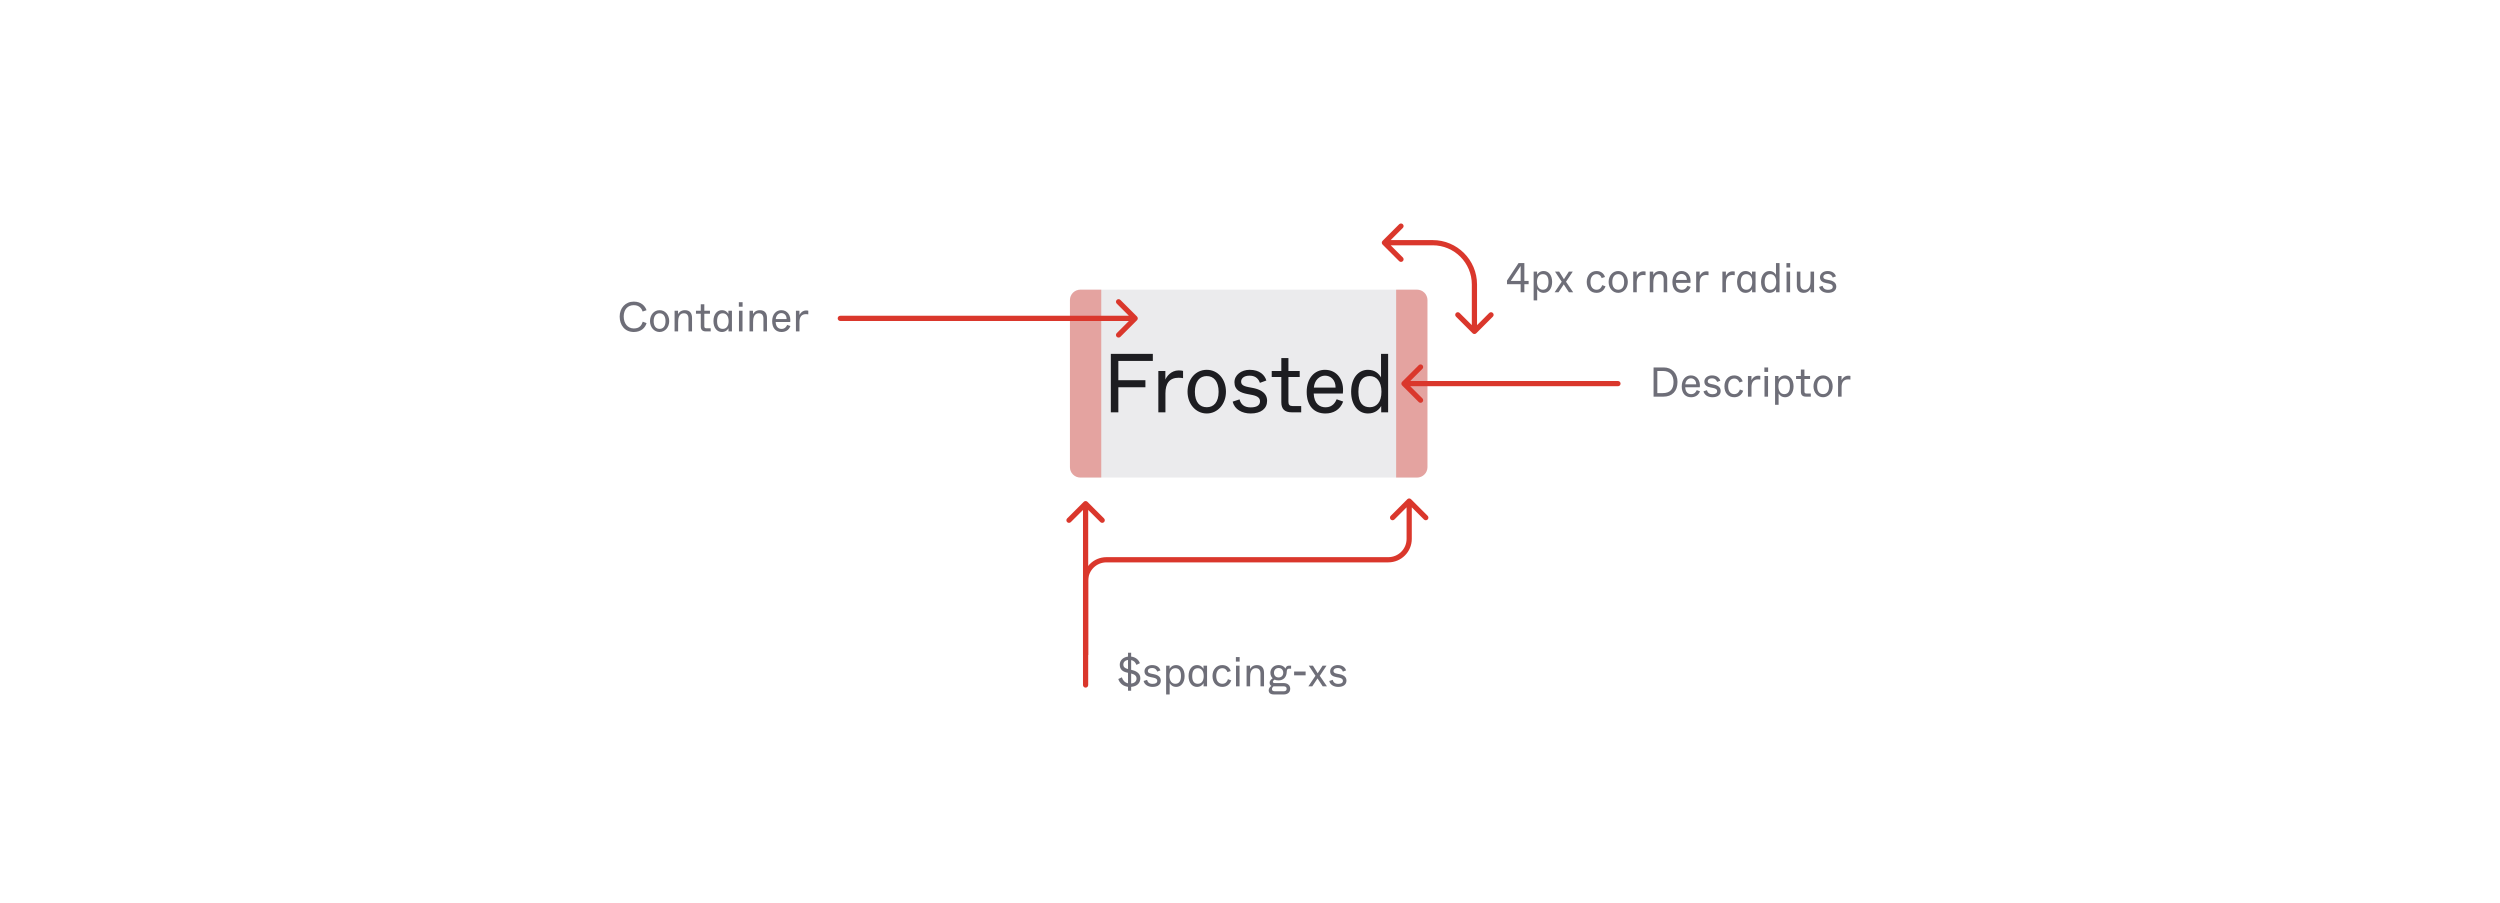
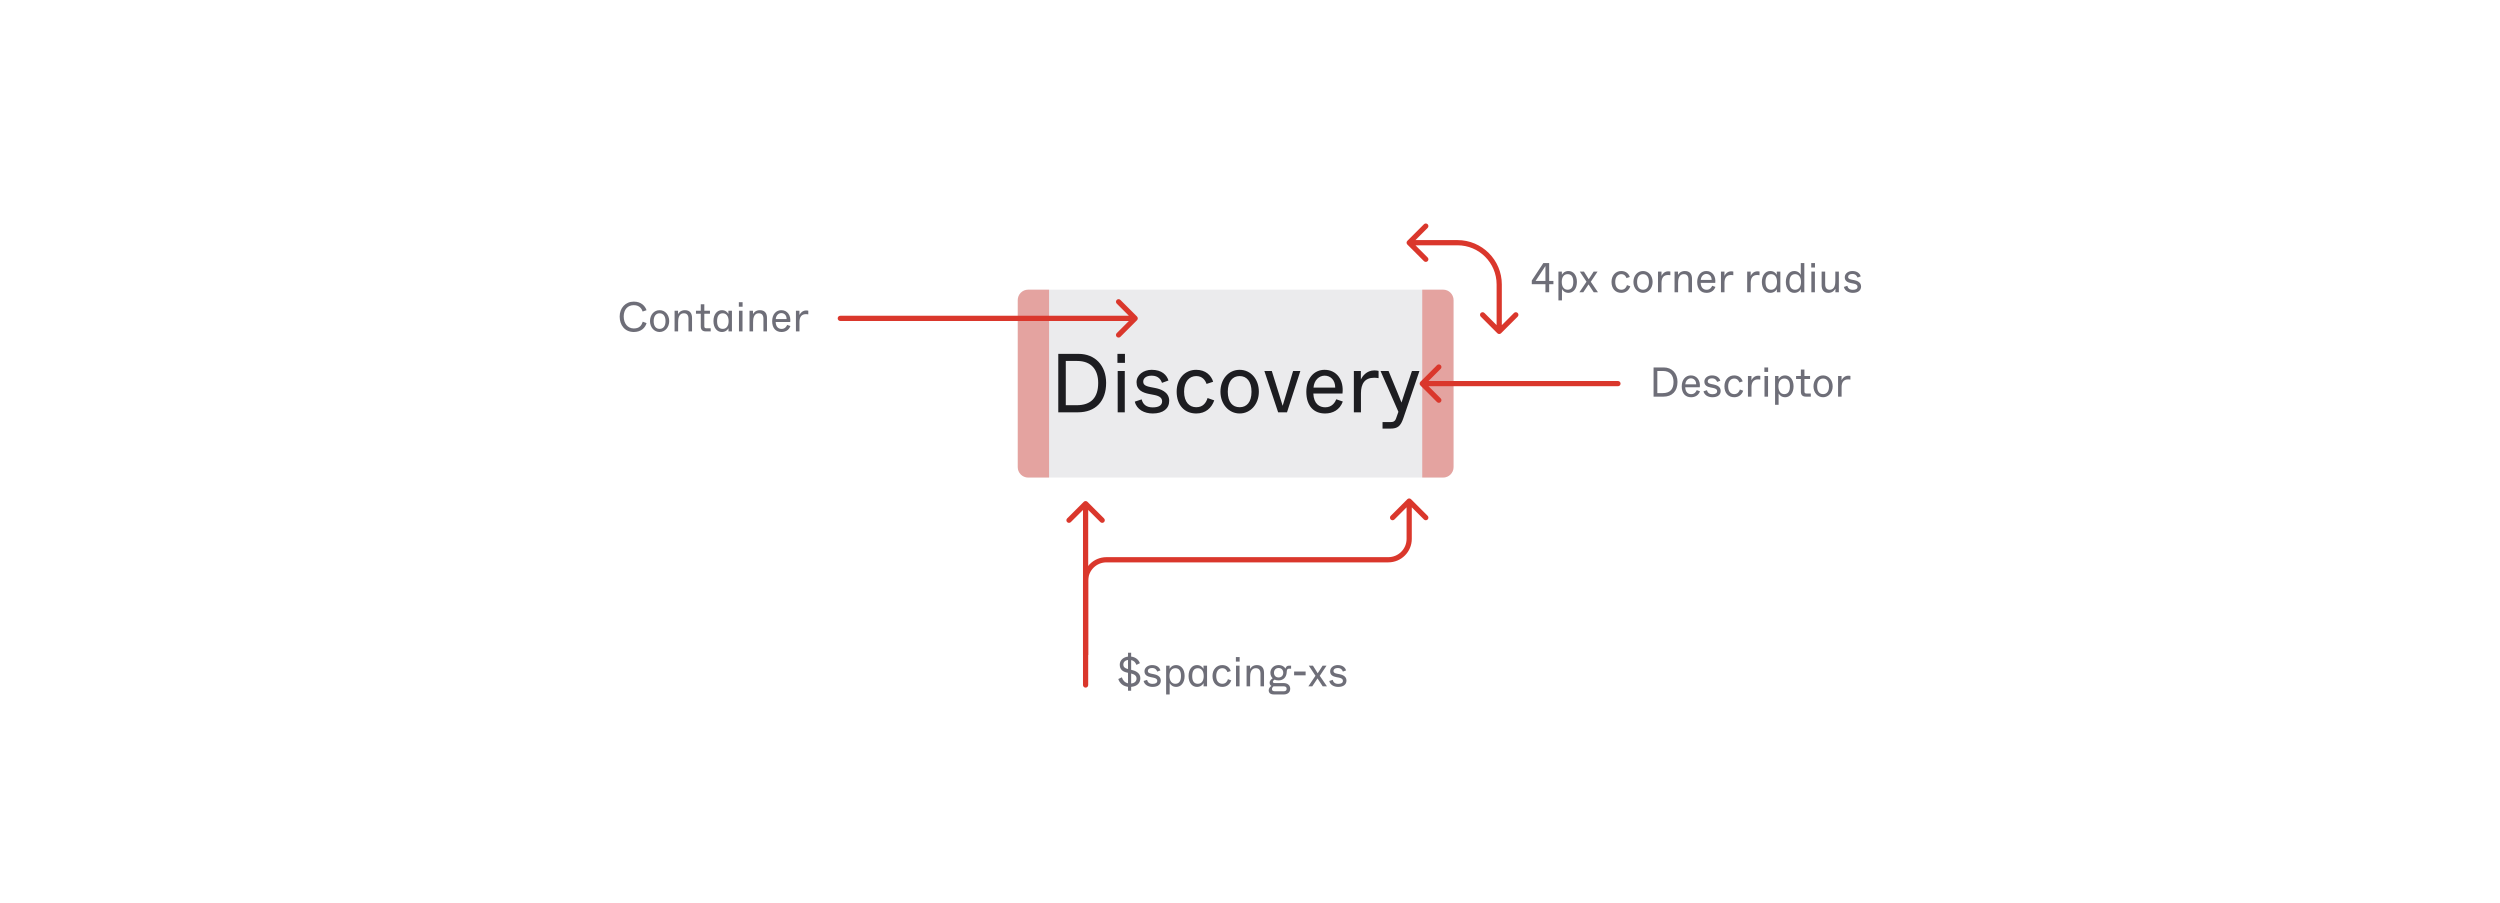
<svg xmlns="http://www.w3.org/2000/svg" width="958" height="346" viewBox="0 0 958 346" fill="none">
-   <rect x="410" y="111" width="137" height="72" rx="4" fill="#EBEBED" />
-   <path d="M425.671 158H428.551V148.4H438.919V145.68H428.551V138.32H441.767V135.6H425.671V158ZM443.876 158H446.596V150.736C446.596 147.024 448.068 144.752 451.652 144.752C452.292 144.752 452.836 144.816 453.348 144.912V142.128C452.964 142.032 452.484 141.936 451.716 141.936C448.708 141.936 447.076 144.272 446.564 145.456V142.16H443.876V158ZM462.425 158.448C466.585 158.448 469.785 154.864 469.785 150.096C469.785 145.328 466.713 141.712 462.425 141.712C458.137 141.712 455.065 145.328 455.065 150.096C455.065 154.864 458.265 158.448 462.425 158.448ZM462.425 156.048C459.737 156.048 457.881 154.128 457.881 150.128C457.881 146.128 459.737 144.112 462.425 144.112C465.113 144.112 466.969 146.128 466.969 150.128C466.969 154.128 465.113 156.048 462.425 156.048ZM479.251 158.448C483.251 158.448 485.555 156.56 485.555 153.584C485.555 149.968 481.811 149.008 480.211 148.688L478.387 148.336C476.115 147.888 475.603 147.248 475.603 146.192C475.603 145.04 476.627 143.952 478.835 143.952C481.523 143.952 482.419 145.648 482.803 146.704L485.267 145.808C484.627 143.728 482.771 141.712 478.835 141.712C475.731 141.712 473.043 143.632 473.043 146.48C473.043 149.488 475.347 150.48 477.971 150.992L479.795 151.344C482.099 151.792 482.835 152.624 482.835 153.808C482.835 155.312 481.555 156.112 479.251 156.112C476.755 156.112 475.475 154.928 474.995 153.04L472.371 153.904C473.075 156.944 476.019 158.448 479.251 158.448ZM494.973 158H498.621V155.6H495.325C494.205 155.6 493.725 155.12 493.725 154V144.464H498.045V142.16H493.725V137.2H491.005V142.16H487.325V144.464H491.005V154.16C491.005 156.784 492.349 158 494.973 158ZM507.891 158.448C510.867 158.448 513.523 157.104 514.707 153.872L512.211 153.008C511.795 154.032 510.675 156.08 507.987 156.08C505.779 156.08 503.571 154.8 503.411 150.8H514.579C515.187 145.616 512.339 141.712 507.731 141.712C503.699 141.712 500.723 144.944 500.723 150.16C500.723 155.536 503.571 158.448 507.891 158.448ZM503.475 148.528C503.699 145.648 505.651 143.952 507.731 143.952C509.907 143.952 511.795 145.52 511.795 148.528H503.475ZM524.186 158.448C526.97 158.448 528.506 156.912 529.274 155.568V158H531.93V135.6H529.21V141.52V144.624C528.442 143.28 526.97 141.712 524.186 141.712C520.538 141.712 517.754 144.88 517.754 150.096C517.754 155.312 520.538 158.448 524.186 158.448ZM524.89 156.048C522.362 156.048 520.538 154.544 520.538 150.128C520.538 145.712 522.362 144.112 524.89 144.112C527.482 144.112 529.37 146.128 529.37 150.128C529.37 154.128 527.482 156.048 524.89 156.048Z" fill="#1D1D21" />
+   <rect x="390" y="111" width="167" height="72" rx="4" fill="#EBEBED" />
+   <path d="M405.53 158H413.05C419.802 158 423.866 153.776 423.866 146.736C423.866 140.08 419.674 135.6 413.274 135.6H405.53V158ZM408.41 155.28V138.32H412.762C418.202 138.32 420.826 141.68 420.826 146.736C420.826 152.336 418.138 155.28 412.538 155.28H408.41ZM428.201 139.056H431.081V135.6H428.201V139.056ZM428.297 158H431.017V142.16H428.297V158ZM441.735 158.448C445.735 158.448 448.039 156.56 448.039 153.584C448.039 149.968 444.295 149.008 442.695 148.688L440.871 148.336C438.599 147.888 438.087 147.248 438.087 146.192C438.087 145.04 439.111 143.952 441.319 143.952C444.007 143.952 444.903 145.648 445.287 146.704L447.751 145.808C447.111 143.728 445.255 141.712 441.319 141.712C438.215 141.712 435.527 143.632 435.527 146.48C435.527 149.488 437.831 150.48 440.455 150.992L442.279 151.344C444.583 151.792 445.319 152.624 445.319 153.808C445.319 155.312 444.039 156.112 441.735 156.112C439.239 156.112 437.959 154.928 437.479 153.04L434.855 153.904C435.559 156.944 438.503 158.448 441.735 158.448ZM458.414 158.448C461.966 158.448 464.27 156.368 465.294 153.424L462.734 152.528C462.222 154.256 461.038 156.048 458.414 156.048C455.79 156.048 453.742 154.128 453.742 150.064C453.742 146.096 455.854 144.112 458.382 144.112C460.686 144.112 461.838 145.616 462.35 147.12L464.878 146.288C464.142 143.824 461.966 141.712 458.382 141.712C453.998 141.712 450.894 145.168 450.894 150.064C450.894 155.184 453.838 158.448 458.414 158.448ZM475.034 158.448C479.194 158.448 482.394 154.864 482.394 150.096C482.394 145.328 479.322 141.712 475.034 141.712C470.746 141.712 467.674 145.328 467.674 150.096C467.674 154.864 470.874 158.448 475.034 158.448ZM475.034 156.048C472.346 156.048 470.49 154.128 470.49 150.128C470.49 146.128 472.346 144.112 475.034 144.112C477.722 144.112 479.578 146.128 479.578 150.128C479.578 154.128 477.722 156.048 475.034 156.048ZM489.784 158H493.176L498.296 142.16H495.512L492.792 151.28L491.512 155.504C491.288 154.768 490.712 152.88 490.2 151.28L487.352 142.16H484.504L489.784 158ZM507.75 158.448C510.726 158.448 513.382 157.104 514.566 153.872L512.07 153.008C511.654 154.032 510.534 156.08 507.846 156.08C505.638 156.08 503.43 154.8 503.27 150.8H514.438C515.046 145.616 512.198 141.712 507.59 141.712C503.558 141.712 500.582 144.944 500.582 150.16C500.582 155.536 503.43 158.448 507.75 158.448ZM503.334 148.528C503.558 145.648 505.51 143.952 507.59 143.952C509.766 143.952 511.654 145.52 511.654 148.528H503.334ZM518.797 158H521.517V150.736C521.517 147.024 522.989 144.752 526.573 144.752C527.213 144.752 527.757 144.816 528.269 144.912V142.128C527.885 142.032 527.405 141.936 526.637 141.936C523.629 141.936 521.997 144.272 521.485 145.456V142.16H518.797V158ZM541.053 142.16L538.173 150.832C537.533 152.752 537.341 153.328 537.053 154.256C536.733 153.424 536.477 152.784 535.485 150.384L532.093 142.16H529.021L535.869 157.808L534.973 160.336C534.557 161.52 533.853 161.744 532.797 161.744H529.789V164.24H532.797C535.581 164.24 536.733 163.312 537.789 160.176L543.933 142.16H541.053Z" fill="#1D1D21" />
  <path d="M322 121C321.448 121 321 121.448 321 122C321 122.552 321.448 123 322 123L322 121ZM435.707 122.707C436.098 122.317 436.098 121.683 435.707 121.293L429.343 114.929C428.953 114.538 428.319 114.538 427.929 114.929C427.538 115.319 427.538 115.953 427.929 116.343L433.586 122L427.929 127.657C427.538 128.047 427.538 128.681 427.929 129.071C428.319 129.462 428.953 129.462 429.343 129.071L435.707 122.707ZM322 123L435 123L435 121L322 121L322 123Z" fill="#DA372C" />
  <path d="M242.881 127.224C245.649 127.224 247.265 125.608 247.761 123.816L246.305 123.272C245.889 124.616 245.089 125.864 242.881 125.864C240.561 125.864 239.009 123.976 239.009 121.272C239.009 118.568 240.577 116.936 242.881 116.936C245.137 116.936 245.969 118.472 246.257 119.384L247.745 118.872C247.297 117.384 245.777 115.576 242.881 115.576C239.649 115.576 237.457 118.04 237.457 121.288C237.457 124.536 239.377 127.224 242.881 127.224ZM252.759 127.224C254.839 127.224 256.439 125.432 256.439 123.048C256.439 120.664 254.903 118.856 252.759 118.856C250.615 118.856 249.079 120.664 249.079 123.048C249.079 125.432 250.679 127.224 252.759 127.224ZM252.759 126.024C251.415 126.024 250.487 125.064 250.487 123.064C250.487 121.064 251.415 120.056 252.759 120.056C254.103 120.056 255.031 121.064 255.031 123.064C255.031 125.064 254.103 126.024 252.759 126.024ZM258.5 127H259.86V123.64C259.86 122.472 259.908 120.056 262.084 120.056C263.14 120.056 263.828 120.664 263.828 122.152V127H265.188V121.832C265.188 120.072 264.388 118.856 262.42 118.856C260.708 118.856 259.94 120.072 259.828 120.424V119.08H258.5V127ZM270.518 127H272.342V125.8H270.694C270.134 125.8 269.894 125.56 269.894 125V120.232H272.054V119.08H269.894V116.6H268.534V119.08H266.694V120.232H268.534V125.08C268.534 126.392 269.206 127 270.518 127ZM276.609 127.224C278.001 127.224 278.769 126.456 279.153 125.784V127H280.481V119.08H279.121V120.312C278.737 119.64 278.001 118.856 276.609 118.856C274.785 118.856 273.393 120.44 273.393 123.048C273.393 125.656 274.785 127.224 276.609 127.224ZM276.961 126.024C275.697 126.024 274.785 125.272 274.785 123.064C274.785 120.856 275.697 120.056 276.961 120.056C278.257 120.056 279.201 121.064 279.201 123.064C279.201 125.064 278.257 126.024 276.961 126.024ZM283.124 117.528H284.564V115.8H283.124V117.528ZM283.172 127H284.532V119.08H283.172V127ZM287.219 127H288.579V123.64C288.579 122.472 288.627 120.056 290.803 120.056C291.859 120.056 292.547 120.664 292.547 122.152V127H293.907V121.832C293.907 120.072 293.107 118.856 291.139 118.856C289.427 118.856 288.659 120.072 288.547 120.424V119.08H287.219V127ZM299.477 127.224C300.965 127.224 302.293 126.552 302.885 124.936L301.637 124.504C301.429 125.016 300.869 126.04 299.525 126.04C298.421 126.04 297.317 125.4 297.237 123.4H302.821C303.125 120.808 301.701 118.856 299.397 118.856C297.381 118.856 295.893 120.472 295.893 123.08C295.893 125.768 297.317 127.224 299.477 127.224ZM297.269 122.264C297.381 120.824 298.357 119.976 299.397 119.976C300.485 119.976 301.429 120.76 301.429 122.264H297.269ZM305 127H306.36V123.368C306.36 121.512 307.096 120.376 308.888 120.376C309.208 120.376 309.48 120.408 309.736 120.456V119.064C309.544 119.016 309.304 118.968 308.92 118.968C307.416 118.968 306.6 120.136 306.344 120.728V119.08H305V127Z" fill="#6E6E78" />
  <path d="M633.648 152H637.408C640.784 152 642.816 149.888 642.816 146.368C642.816 143.04 640.72 140.8 637.52 140.8H633.648V152ZM635.088 150.64V142.16H637.264C639.984 142.16 641.296 143.84 641.296 146.368C641.296 149.168 639.952 150.64 637.152 150.64H635.088ZM648.024 152.224C649.512 152.224 650.84 151.552 651.432 149.936L650.184 149.504C649.976 150.016 649.416 151.04 648.072 151.04C646.968 151.04 645.864 150.4 645.784 148.4H651.368C651.672 145.808 650.248 143.856 647.944 143.856C645.928 143.856 644.44 145.472 644.44 148.08C644.44 150.768 645.864 152.224 648.024 152.224ZM645.816 147.264C645.928 145.824 646.904 144.976 647.944 144.976C649.032 144.976 649.976 145.76 649.976 147.264H645.816ZM656.219 152.224C658.219 152.224 659.371 151.28 659.371 149.792C659.371 147.984 657.499 147.504 656.699 147.344L655.787 147.168C654.651 146.944 654.395 146.624 654.395 146.096C654.395 145.52 654.907 144.976 656.011 144.976C657.355 144.976 657.803 145.824 657.995 146.352L659.227 145.904C658.907 144.864 657.979 143.856 656.011 143.856C654.459 143.856 653.115 144.816 653.115 146.24C653.115 147.744 654.267 148.24 655.579 148.496L656.491 148.672C657.643 148.896 658.011 149.312 658.011 149.904C658.011 150.656 657.371 151.056 656.219 151.056C654.971 151.056 654.331 150.464 654.091 149.52L652.779 149.952C653.131 151.472 654.603 152.224 656.219 152.224ZM664.559 152.224C666.335 152.224 667.487 151.184 667.999 149.712L666.719 149.264C666.463 150.128 665.871 151.024 664.559 151.024C663.247 151.024 662.223 150.064 662.223 148.032C662.223 146.048 663.279 145.056 664.543 145.056C665.695 145.056 666.271 145.808 666.527 146.56L667.791 146.144C667.423 144.912 666.335 143.856 664.543 143.856C662.351 143.856 660.799 145.584 660.799 148.032C660.799 150.592 662.271 152.224 664.559 152.224ZM669.813 152H671.173V148.368C671.173 146.512 671.909 145.376 673.701 145.376C674.021 145.376 674.293 145.408 674.549 145.456V144.064C674.357 144.016 674.117 143.968 673.733 143.968C672.229 143.968 671.413 145.136 671.157 145.728V144.08H669.813V152ZM676.109 142.528H677.549V140.8H676.109V142.528ZM676.157 152H677.517V144.08H676.157V152ZM680.203 155.12H681.563V152.32V150.768C681.947 151.44 682.683 152.224 684.075 152.224C685.899 152.224 687.291 150.64 687.291 148.032C687.291 145.424 685.899 143.856 684.075 143.856C682.683 143.856 681.915 144.624 681.531 145.296V144.08H680.203V155.12ZM683.723 151.024C682.427 151.024 681.483 150.016 681.483 148.016C681.483 146.016 682.427 145.056 683.723 145.056C684.987 145.056 685.899 145.808 685.899 148.016C685.899 150.224 684.987 151.024 683.723 151.024ZM692.08 152H693.904V150.8H692.256C691.696 150.8 691.456 150.56 691.456 150V145.232H693.616V144.08H691.456V141.6H690.096V144.08H688.256V145.232H690.096V150.08C690.096 151.392 690.768 152 692.08 152ZM698.603 152.224C700.683 152.224 702.283 150.432 702.283 148.048C702.283 145.664 700.747 143.856 698.603 143.856C696.459 143.856 694.923 145.664 694.923 148.048C694.923 150.432 696.523 152.224 698.603 152.224ZM698.603 151.024C697.259 151.024 696.331 150.064 696.331 148.064C696.331 146.064 697.259 145.056 698.603 145.056C699.947 145.056 700.875 146.064 700.875 148.064C700.875 150.064 699.947 151.024 698.603 151.024ZM704.344 152H705.704V148.368C705.704 146.512 706.44 145.376 708.232 145.376C708.552 145.376 708.824 145.408 709.08 145.456V144.064C708.888 144.016 708.648 143.968 708.264 143.968C706.76 143.968 705.944 145.136 705.688 145.728V144.08H704.344V152Z" fill="#6E6E78" />
-   <path d="M620 148C620.552 148 621 147.552 621 147C621 146.448 620.552 146 620 146V148ZM537.293 146.293C536.902 146.683 536.902 147.317 537.293 147.707L543.657 154.071C544.047 154.462 544.681 154.462 545.071 154.071C545.462 153.681 545.462 153.047 545.071 152.657L539.414 147L545.071 141.343C545.462 140.953 545.462 140.319 545.071 139.929C544.681 139.538 544.047 139.538 543.657 139.929L537.293 146.293ZM620 146H538V148H620V146Z" fill="#DA372C" />
-   <path opacity="0.4" d="M535 111H543C545.209 111 547 112.791 547 115V179C547 181.209 545.209 183 543 183H535V111Z" fill="#DA372C" />
-   <path opacity="0.4" d="M410 115C410 112.791 411.791 111 414 111H422V183H414C411.791 183 410 181.209 410 179V115Z" fill="#DA372C" />
-   <path d="M529.793 92.293C529.402 92.683 529.402 93.317 529.793 93.707L536.157 100.071C536.547 100.462 537.181 100.462 537.571 100.071C537.962 99.68 537.962 99.047 537.571 98.657L531.914 93L537.571 87.343C537.962 86.953 537.962 86.32 537.571 85.929C537.181 85.538 536.547 85.538 536.157 85.929L529.793 92.293ZM564.293 127.707C564.683 128.098 565.317 128.098 565.707 127.707L572.071 121.343C572.462 120.953 572.462 120.319 572.071 119.929C571.681 119.538 571.047 119.538 570.657 119.929L565 125.586L559.343 119.929C558.953 119.538 558.319 119.538 557.929 119.929C557.538 120.319 557.538 120.953 557.929 121.343L564.293 127.707ZM549 92H530.5V94H549V92ZM564 109V127H566V109H564ZM549 94C557.284 94 564 100.716 564 109H566C566 99.611 558.389 92 549 92V94Z" fill="#DA372C" />
-   <path d="M582.713 112H584.137V108.896H585.769V107.648H584.137V100.8H581.913L577.481 107.504V108.896H582.713V112ZM582.713 107.648H581.065H578.937L582.713 101.936V104.384V107.648ZM587.689 115.12H589.049V112.32V110.768C589.433 111.44 590.169 112.224 591.561 112.224C593.385 112.224 594.777 110.64 594.777 108.032C594.777 105.424 593.385 103.856 591.561 103.856C590.169 103.856 589.401 104.624 589.017 105.296V104.08H587.689V115.12ZM591.209 111.024C589.913 111.024 588.969 110.016 588.969 108.016C588.969 106.016 589.913 105.056 591.209 105.056C592.473 105.056 593.385 105.808 593.385 108.016C593.385 110.224 592.473 111.024 591.209 111.024ZM595.727 112H597.215L598.223 110.496L599.231 108.976C599.455 109.328 599.631 109.6 600.223 110.496L601.215 112H602.847L600.095 107.968L602.687 104.08H601.183L600.319 105.44C599.711 106.384 599.519 106.672 599.295 106.992C599.103 106.672 598.927 106.384 598.335 105.44L597.471 104.08H595.887L598.447 107.952L595.727 112ZM611.794 112.224C613.57 112.224 614.722 111.184 615.234 109.712L613.954 109.264C613.698 110.128 613.106 111.024 611.794 111.024C610.482 111.024 609.458 110.064 609.458 108.032C609.458 106.048 610.514 105.056 611.778 105.056C612.93 105.056 613.506 105.808 613.762 106.56L615.026 106.144C614.658 104.912 613.57 103.856 611.778 103.856C609.586 103.856 608.034 105.584 608.034 108.032C608.034 110.592 609.506 112.224 611.794 112.224ZM620.104 112.224C622.184 112.224 623.784 110.432 623.784 108.048C623.784 105.664 622.248 103.856 620.104 103.856C617.96 103.856 616.424 105.664 616.424 108.048C616.424 110.432 618.024 112.224 620.104 112.224ZM620.104 111.024C618.76 111.024 617.832 110.064 617.832 108.064C617.832 106.064 618.76 105.056 620.104 105.056C621.448 105.056 622.376 106.064 622.376 108.064C622.376 110.064 621.448 111.024 620.104 111.024ZM625.845 112H627.205V108.368C627.205 106.512 627.941 105.376 629.733 105.376C630.053 105.376 630.325 105.408 630.581 105.456V104.064C630.389 104.016 630.149 103.968 629.765 103.968C628.261 103.968 627.445 105.136 627.189 105.728V104.08H625.845V112ZM632.189 112H633.549V108.64C633.549 107.472 633.597 105.056 635.773 105.056C636.829 105.056 637.517 105.664 637.517 107.152V112H638.877V106.832C638.877 105.072 638.077 103.856 636.109 103.856C634.397 103.856 633.629 105.072 633.517 105.424V104.08H632.189V112ZM644.446 112.224C645.934 112.224 647.262 111.552 647.854 109.936L646.606 109.504C646.398 110.016 645.838 111.04 644.494 111.04C643.39 111.04 642.286 110.4 642.206 108.4H647.79C648.094 105.808 646.67 103.856 644.366 103.856C642.35 103.856 640.862 105.472 640.862 108.08C640.862 110.768 642.286 112.224 644.446 112.224ZM642.238 107.264C642.35 105.824 643.326 104.976 644.366 104.976C645.454 104.976 646.398 105.76 646.398 107.264H642.238ZM649.97 112H651.33V108.368C651.33 106.512 652.066 105.376 653.858 105.376C654.178 105.376 654.45 105.408 654.706 105.456V104.064C654.514 104.016 654.274 103.968 653.89 103.968C652.386 103.968 651.57 105.136 651.314 105.728V104.08H649.97V112ZM660.017 112H661.377V108.368C661.377 106.512 662.113 105.376 663.905 105.376C664.225 105.376 664.497 105.408 664.753 105.456V104.064C664.561 104.016 664.321 103.968 663.937 103.968C662.433 103.968 661.617 105.136 661.361 105.728V104.08H660.017V112ZM668.86 112.224C670.252 112.224 671.02 111.456 671.404 110.784V112H672.732V104.08H671.372V105.312C670.988 104.64 670.252 103.856 668.86 103.856C667.036 103.856 665.644 105.44 665.644 108.048C665.644 110.656 667.036 112.224 668.86 112.224ZM669.212 111.024C667.948 111.024 667.036 110.272 667.036 108.064C667.036 105.856 667.948 105.056 669.212 105.056C670.508 105.056 671.452 106.064 671.452 108.064C671.452 110.064 670.508 111.024 669.212 111.024ZM678.047 112.224C679.439 112.224 680.207 111.456 680.591 110.784V112H681.919V100.8H680.559V103.76V105.312C680.175 104.64 679.439 103.856 678.047 103.856C676.223 103.856 674.831 105.44 674.831 108.048C674.831 110.656 676.223 112.224 678.047 112.224ZM678.399 111.024C677.135 111.024 676.223 110.272 676.223 108.064C676.223 105.856 677.135 105.056 678.399 105.056C679.695 105.056 680.639 106.064 680.639 108.064C680.639 110.064 679.695 111.024 678.399 111.024ZM684.563 102.528H686.003V100.8H684.563V102.528ZM684.611 112H685.971V104.08H684.611V112ZM691.185 112.224C692.833 112.224 693.585 111.056 693.825 110.624V112H695.153V104.08H693.793V107.44C693.793 108.656 693.761 111.024 691.617 111.024C690.577 111.024 689.905 110.416 689.905 108.928V104.08H688.545V109.248C688.545 111.008 689.329 112.224 691.185 112.224ZM700.517 112.224C702.517 112.224 703.669 111.28 703.669 109.792C703.669 107.984 701.797 107.504 700.997 107.344L700.085 107.168C698.949 106.944 698.693 106.624 698.693 106.096C698.693 105.52 699.205 104.976 700.309 104.976C701.653 104.976 702.101 105.824 702.293 106.352L703.525 105.904C703.205 104.864 702.277 103.856 700.309 103.856C698.757 103.856 697.413 104.816 697.413 106.24C697.413 107.744 698.565 108.24 699.877 108.496L700.789 108.672C701.941 108.896 702.309 109.312 702.309 109.904C702.309 110.656 701.669 111.056 700.517 111.056C699.269 111.056 698.629 110.464 698.389 109.52L697.077 109.952C697.429 111.472 698.901 112.224 700.517 112.224Z" fill="#6E6E78" />
+   <path d="M620 148C620.552 148 621 147.552 621 147C621 146.448 620.552 146 620 146V148ZM544.293 146.293C543.902 146.683 543.902 147.317 544.293 147.707L550.657 154.071C551.047 154.462 551.681 154.462 552.071 154.071C552.462 153.681 552.462 153.047 552.071 152.657L546.414 147L552.071 141.343C552.462 140.953 552.462 140.319 552.071 139.929C551.681 139.538 551.047 139.538 550.657 139.929L544.293 146.293ZM620 146H545V148H620V146Z" fill="#DA372C" />
+   <path opacity="0.4" d="M545 111H553C555.209 111 557 112.791 557 115V179C557 181.209 555.209 183 553 183H545V111Z" fill="#DA372C" />
+   <path opacity="0.4" d="M390 115C390 112.791 391.791 111 394 111H402V183H394C391.791 183 390 181.209 390 179V115Z" fill="#DA372C" />
+   <path d="M539.293 92.293C538.902 92.683 538.902 93.317 539.293 93.707L545.657 100.071C546.047 100.462 546.681 100.462 547.071 100.071C547.462 99.68 547.462 99.047 547.071 98.657L541.414 93L547.071 87.343C547.462 86.953 547.462 86.32 547.071 85.929C546.681 85.538 546.047 85.538 545.657 85.929L539.293 92.293ZM573.793 127.707C574.183 128.098 574.817 128.098 575.207 127.707L581.571 121.343C581.962 120.953 581.962 120.319 581.571 119.929C581.181 119.538 580.547 119.538 580.157 119.929L574.5 125.586L568.843 119.929C568.453 119.538 567.819 119.538 567.429 119.929C567.038 120.319 567.038 120.953 567.429 121.343L573.793 127.707ZM558.5 92H540V94H558.5V92ZM573.5 109V127H575.5V109H573.5ZM558.5 94C566.784 94 573.5 100.716 573.5 109H575.5C575.5 99.611 567.889 92 558.5 92V94Z" fill="#DA372C" />
+   <path d="M592.212 112H593.636V108.896H595.268V107.648H593.636V100.8H591.412L586.98 107.504V108.896H592.212V112ZM592.212 107.648H590.564H588.436L592.212 101.936V104.384V107.648ZM597.188 115.12H598.548V112.32V110.768C598.932 111.44 599.668 112.224 601.06 112.224C602.884 112.224 604.276 110.64 604.276 108.032C604.276 105.424 602.884 103.856 601.06 103.856C599.668 103.856 598.9 104.624 598.516 105.296V104.08H597.188V115.12ZM600.708 111.024C599.412 111.024 598.468 110.016 598.468 108.016C598.468 106.016 599.412 105.056 600.708 105.056C601.972 105.056 602.884 105.808 602.884 108.016C602.884 110.224 601.972 111.024 600.708 111.024ZM605.226 112H606.714L607.722 110.496L608.73 108.976C608.954 109.328 609.13 109.6 609.722 110.496L610.714 112H612.346L609.594 107.968L612.186 104.08H610.682L609.818 105.44C609.21 106.384 609.018 106.672 608.794 106.992C608.602 106.672 608.426 106.384 607.834 105.44L606.97 104.08H605.386L607.946 107.952L605.226 112ZM621.293 112.224C623.069 112.224 624.221 111.184 624.733 109.712L623.453 109.264C623.197 110.128 622.605 111.024 621.293 111.024C619.981 111.024 618.957 110.064 618.957 108.032C618.957 106.048 620.013 105.056 621.277 105.056C622.429 105.056 623.005 105.808 623.261 106.56L624.525 106.144C624.157 104.912 623.069 103.856 621.277 103.856C619.085 103.856 617.533 105.584 617.533 108.032C617.533 110.592 619.005 112.224 621.293 112.224ZM629.604 112.224C631.684 112.224 633.284 110.432 633.284 108.048C633.284 105.664 631.748 103.856 629.604 103.856C627.46 103.856 625.924 105.664 625.924 108.048C625.924 110.432 627.524 112.224 629.604 112.224ZM629.604 111.024C628.26 111.024 627.332 110.064 627.332 108.064C627.332 106.064 628.26 105.056 629.604 105.056C630.948 105.056 631.876 106.064 631.876 108.064C631.876 110.064 630.948 111.024 629.604 111.024ZM635.344 112H636.704V108.368C636.704 106.512 637.44 105.376 639.232 105.376C639.552 105.376 639.824 105.408 640.08 105.456V104.064C639.888 104.016 639.648 103.968 639.264 103.968C637.76 103.968 636.944 105.136 636.688 105.728V104.08H635.344V112ZM641.688 112H643.048V108.64C643.048 107.472 643.096 105.056 645.272 105.056C646.328 105.056 647.016 105.664 647.016 107.152V112H648.376V106.832C648.376 105.072 647.576 103.856 645.608 103.856C643.896 103.856 643.128 105.072 643.016 105.424V104.08H641.688V112ZM653.946 112.224C655.434 112.224 656.762 111.552 657.354 109.936L656.106 109.504C655.898 110.016 655.338 111.04 653.994 111.04C652.89 111.04 651.786 110.4 651.706 108.4H657.29C657.594 105.808 656.17 103.856 653.866 103.856C651.85 103.856 650.362 105.472 650.362 108.08C650.362 110.768 651.786 112.224 653.946 112.224ZM651.738 107.264C651.85 105.824 652.826 104.976 653.866 104.976C654.954 104.976 655.898 105.76 655.898 107.264H651.738ZM659.469 112H660.829V108.368C660.829 106.512 661.565 105.376 663.357 105.376C663.677 105.376 663.949 105.408 664.205 105.456V104.064C664.013 104.016 663.773 103.968 663.389 103.968C661.885 103.968 661.069 105.136 660.813 105.728V104.08H659.469V112ZM669.516 112H670.876V108.368C670.876 106.512 671.612 105.376 673.404 105.376C673.724 105.376 673.996 105.408 674.252 105.456V104.064C674.06 104.016 673.82 103.968 673.436 103.968C671.932 103.968 671.116 105.136 670.86 105.728V104.08H669.516V112ZM678.359 112.224C679.751 112.224 680.519 111.456 680.903 110.784V112H682.231V104.08H680.871V105.312C680.487 104.64 679.751 103.856 678.359 103.856C676.535 103.856 675.143 105.44 675.143 108.048C675.143 110.656 676.535 112.224 678.359 112.224ZM678.711 111.024C677.447 111.024 676.535 110.272 676.535 108.064C676.535 105.856 677.447 105.056 678.711 105.056C680.007 105.056 680.951 106.064 680.951 108.064C680.951 110.064 680.007 111.024 678.711 111.024ZM687.547 112.224C688.939 112.224 689.707 111.456 690.091 110.784V112H691.419V100.8H690.059V103.76V105.312C689.675 104.64 688.939 103.856 687.547 103.856C685.723 103.856 684.331 105.44 684.331 108.048C684.331 110.656 685.723 112.224 687.547 112.224ZM687.899 111.024C686.635 111.024 685.723 110.272 685.723 108.064C685.723 105.856 686.635 105.056 687.899 105.056C689.195 105.056 690.139 106.064 690.139 108.064C690.139 110.064 689.195 111.024 687.899 111.024ZM694.062 102.528H695.502V100.8H694.062V102.528ZM694.11 112H695.47V104.08H694.11V112ZM700.685 112.224C702.333 112.224 703.085 111.056 703.325 110.624V112H704.653V104.08H703.293V107.44C703.293 108.656 703.261 111.024 701.117 111.024C700.077 111.024 699.405 110.416 699.405 108.928V104.08H698.045V109.248C698.045 111.008 698.829 112.224 700.685 112.224ZM710.016 112.224C712.016 112.224 713.168 111.28 713.168 109.792C713.168 107.984 711.296 107.504 710.496 107.344L709.584 107.168C708.448 106.944 708.192 106.624 708.192 106.096C708.192 105.52 708.704 104.976 709.808 104.976C711.152 104.976 711.6 105.824 711.792 106.352L713.024 105.904C712.704 104.864 711.776 103.856 709.808 103.856C708.256 103.856 706.912 104.816 706.912 106.24C706.912 107.744 708.064 108.24 709.376 108.496L710.288 108.672C711.44 108.896 711.808 109.312 711.808 109.904C711.808 110.656 711.168 111.056 710.016 111.056C708.768 111.056 708.128 110.464 707.888 109.52L706.576 109.952C706.928 111.472 708.4 112.224 710.016 112.224Z" fill="#6E6E78" />
  <path d="M415 262.5C415 263.052 415.448 263.5 416 263.5C416.552 263.5 417 263.052 417 262.5L415 262.5ZM416.707 192.293C416.317 191.902 415.683 191.902 415.293 192.293L408.929 198.657C408.538 199.047 408.538 199.681 408.929 200.071C409.319 200.462 409.953 200.462 410.343 200.071L416 194.414L421.657 200.071C422.047 200.462 422.681 200.462 423.071 200.071C423.462 199.681 423.462 199.047 423.071 198.657L416.707 192.293ZM417 262.5L417 193L415 193L415 262.5L417 262.5Z" fill="#DA372C" />
  <path d="M424 214.5L424 213.5L424 214.5ZM532 214.5L532 215.5L532 214.5ZM540 206.5L539 206.5L540 206.5ZM540.707 191.293C540.317 190.902 539.683 190.902 539.293 191.293L532.929 197.657C532.538 198.047 532.538 198.681 532.929 199.071C533.319 199.462 533.953 199.462 534.343 199.071L540 193.414L545.657 199.071C546.047 199.462 546.681 199.462 547.071 199.071C547.462 198.681 547.462 198.047 547.071 197.657L540.707 191.293ZM416 222.5L415 222.5L416 222.5ZM415 250L415 251L417 251L417 250H415ZM424 215.5L532 215.5L532 213.5L424 213.5L424 215.5ZM541 206.5L541 192L539 192L539 206.5L541 206.5ZM415 222.5L415 250H417L417 222.5L415 222.5ZM532 215.5C536.971 215.5 541 211.471 541 206.5L539 206.5C539 210.366 535.866 213.5 532 213.5L532 215.5ZM424 213.5C419.029 213.5 415 217.529 415 222.5L417 222.5C417 218.634 420.134 215.5 424 215.5L424 213.5Z" fill="#DA372C" />
  <path d="M432.256 264.68H433.456V263.208C435.728 263.032 436.976 261.72 436.976 259.896C436.976 258.2 435.712 257.24 433.936 256.792L433.456 256.664V252.952C434.752 253.208 435.264 254.2 435.472 254.792L436.8 254.136C436.512 253.192 435.472 251.832 433.456 251.608V250.12H432.256V251.608C430.352 251.832 429.088 253.064 429.088 254.712C429.088 256.568 430.24 257.384 431.888 257.736L432.256 257.816V261.848C431.008 261.576 430.256 260.664 429.888 259.544L428.528 260.2C429.024 261.768 430.288 262.952 432.256 263.192V264.68ZM432.256 256.392C431.008 256.072 430.464 255.592 430.464 254.632C430.464 253.72 431.136 253.032 432.256 252.904V254.968V256.392ZM433.456 261.912V259.848V258.088C434.848 258.408 435.52 259.032 435.52 260.024C435.52 261.064 434.768 261.784 433.456 261.912ZM441.672 263.224C443.672 263.224 444.824 262.28 444.824 260.792C444.824 258.984 442.952 258.504 442.152 258.344L441.24 258.168C440.104 257.944 439.848 257.624 439.848 257.096C439.848 256.52 440.36 255.976 441.464 255.976C442.808 255.976 443.256 256.824 443.448 257.352L444.68 256.904C444.36 255.864 443.432 254.856 441.464 254.856C439.912 254.856 438.568 255.816 438.568 257.24C438.568 258.744 439.72 259.24 441.032 259.496L441.944 259.672C443.096 259.896 443.464 260.312 443.464 260.904C443.464 261.656 442.824 262.056 441.672 262.056C440.424 262.056 439.784 261.464 439.544 260.52L438.232 260.952C438.584 262.472 440.056 263.224 441.672 263.224ZM446.86 266.12H448.22V263.32V261.768C448.604 262.44 449.34 263.224 450.732 263.224C452.556 263.224 453.948 261.64 453.948 259.032C453.948 256.424 452.556 254.856 450.732 254.856C449.34 254.856 448.572 255.624 448.188 256.296V255.08H446.86V266.12ZM450.38 262.024C449.084 262.024 448.14 261.016 448.14 259.016C448.14 257.016 449.084 256.056 450.38 256.056C451.644 256.056 452.556 256.808 452.556 259.016C452.556 261.224 451.644 262.024 450.38 262.024ZM458.671 263.224C460.063 263.224 460.831 262.456 461.215 261.784V263H462.543V255.08H461.183V256.312C460.799 255.64 460.063 254.856 458.671 254.856C456.847 254.856 455.455 256.44 455.455 259.048C455.455 261.656 456.847 263.224 458.671 263.224ZM459.023 262.024C457.759 262.024 456.847 261.272 456.847 259.064C456.847 256.856 457.759 256.056 459.023 256.056C460.319 256.056 461.263 257.064 461.263 259.064C461.263 261.064 460.319 262.024 459.023 262.024ZM468.387 263.224C470.163 263.224 471.315 262.184 471.827 260.712L470.547 260.264C470.291 261.128 469.699 262.024 468.387 262.024C467.075 262.024 466.051 261.064 466.051 259.032C466.051 257.048 467.107 256.056 468.371 256.056C469.523 256.056 470.099 256.808 470.355 257.56L471.619 257.144C471.251 255.912 470.163 254.856 468.371 254.856C466.179 254.856 464.627 256.584 464.627 259.032C464.627 261.592 466.099 263.224 468.387 263.224ZM473.593 253.528H475.033V251.8H473.593V253.528ZM473.641 263H475.001V255.08H473.641V263ZM477.688 263H479.048V259.64C479.048 258.472 479.096 256.056 481.272 256.056C482.328 256.056 483.016 256.664 483.016 258.152V263H484.376V257.832C484.376 256.072 483.576 254.856 481.608 254.856C479.896 254.856 479.128 256.072 479.016 256.424V255.08H477.688V263ZM488.233 266.12H491.929C493.273 266.12 494.409 265.416 494.409 263.944C494.409 262.616 493.417 261.752 491.897 261.752H488.441C487.881 261.752 487.769 261.464 487.769 261.208C487.769 260.92 488.057 260.616 488.489 260.424C488.921 260.68 489.417 260.728 489.961 260.728C491.721 260.728 492.921 259.56 493.049 257.768L493.081 257.336C493.145 256.408 493.417 256.232 494.137 256.232H494.745V255.08H493.897C493.129 255.08 492.761 255.608 492.601 256.216C492.265 255.656 491.433 254.856 489.961 254.856C488.137 254.856 486.809 256.152 486.809 257.8C486.809 258.792 487.241 259.512 487.689 259.912C487.177 260.28 486.521 260.808 486.521 261.592C486.521 262.216 486.777 262.584 487.225 262.856C486.745 263.128 486.169 263.72 486.169 264.52C486.169 265.448 486.713 266.12 488.233 266.12ZM489.961 259.608C488.889 259.608 488.185 258.888 488.185 257.8C488.185 256.712 488.889 255.976 489.961 255.976C491.033 255.976 491.737 256.712 491.737 257.8C491.737 258.888 491.033 259.608 489.961 259.608ZM488.697 264.904C487.865 264.904 487.417 264.728 487.417 264.072C487.417 263.528 487.769 263.176 488.041 263H491.785C492.409 263 493.033 263.128 493.033 263.944C493.033 264.76 492.409 264.904 491.785 264.904H488.697ZM495.901 258.776H500.317V257.336H495.901V258.776ZM501.367 263H502.855L503.863 261.496L504.871 259.976C505.095 260.328 505.271 260.6 505.863 261.496L506.855 263H508.487L505.735 258.968L508.327 255.08H506.823L505.959 256.44C505.351 257.384 505.159 257.672 504.935 257.992C504.743 257.672 504.567 257.384 503.975 256.44L503.111 255.08H501.527L504.087 258.952L501.367 263ZM512.813 263.224C514.813 263.224 515.965 262.28 515.965 260.792C515.965 258.984 514.093 258.504 513.293 258.344L512.381 258.168C511.245 257.944 510.989 257.624 510.989 257.096C510.989 256.52 511.501 255.976 512.605 255.976C513.949 255.976 514.397 256.824 514.589 257.352L515.821 256.904C515.501 255.864 514.573 254.856 512.605 254.856C511.053 254.856 509.709 255.816 509.709 257.24C509.709 258.744 510.861 259.24 512.173 259.496L513.085 259.672C514.237 259.896 514.605 260.312 514.605 260.904C514.605 261.656 513.965 262.056 512.813 262.056C511.565 262.056 510.925 261.464 510.685 260.52L509.373 260.952C509.725 262.472 511.197 263.224 512.813 263.224Z" fill="#6E6E78" />
</svg>
